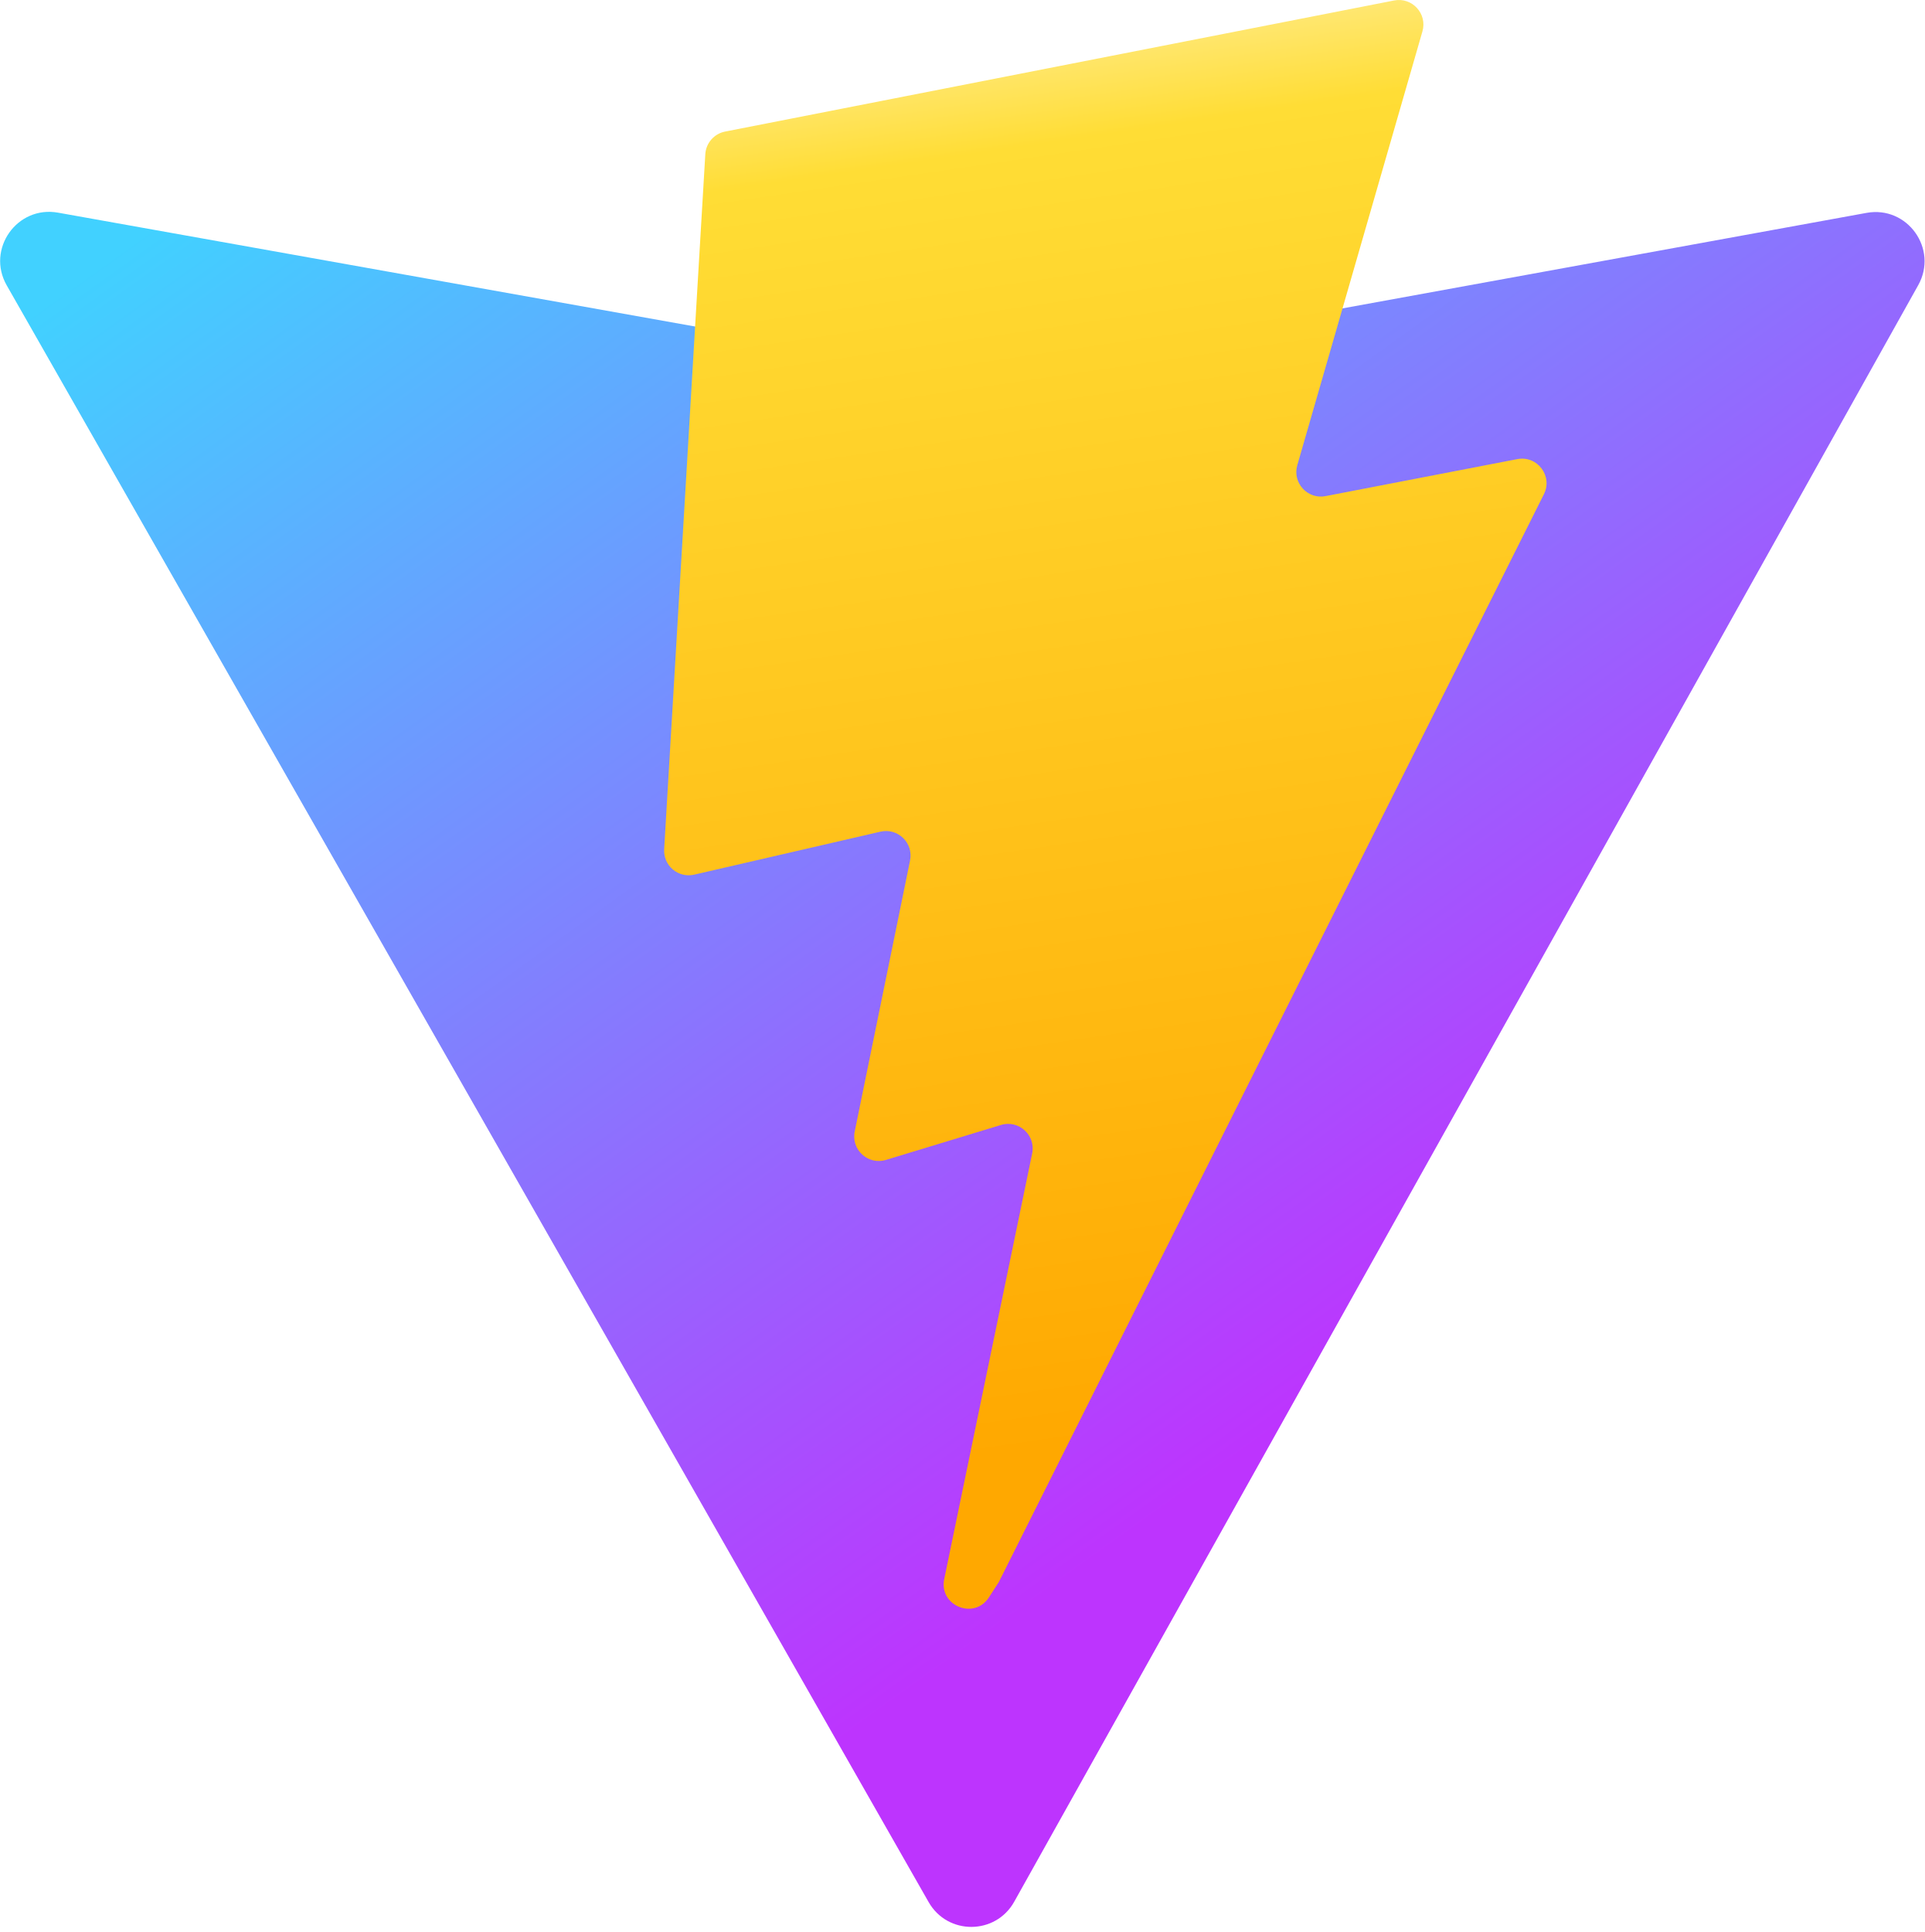
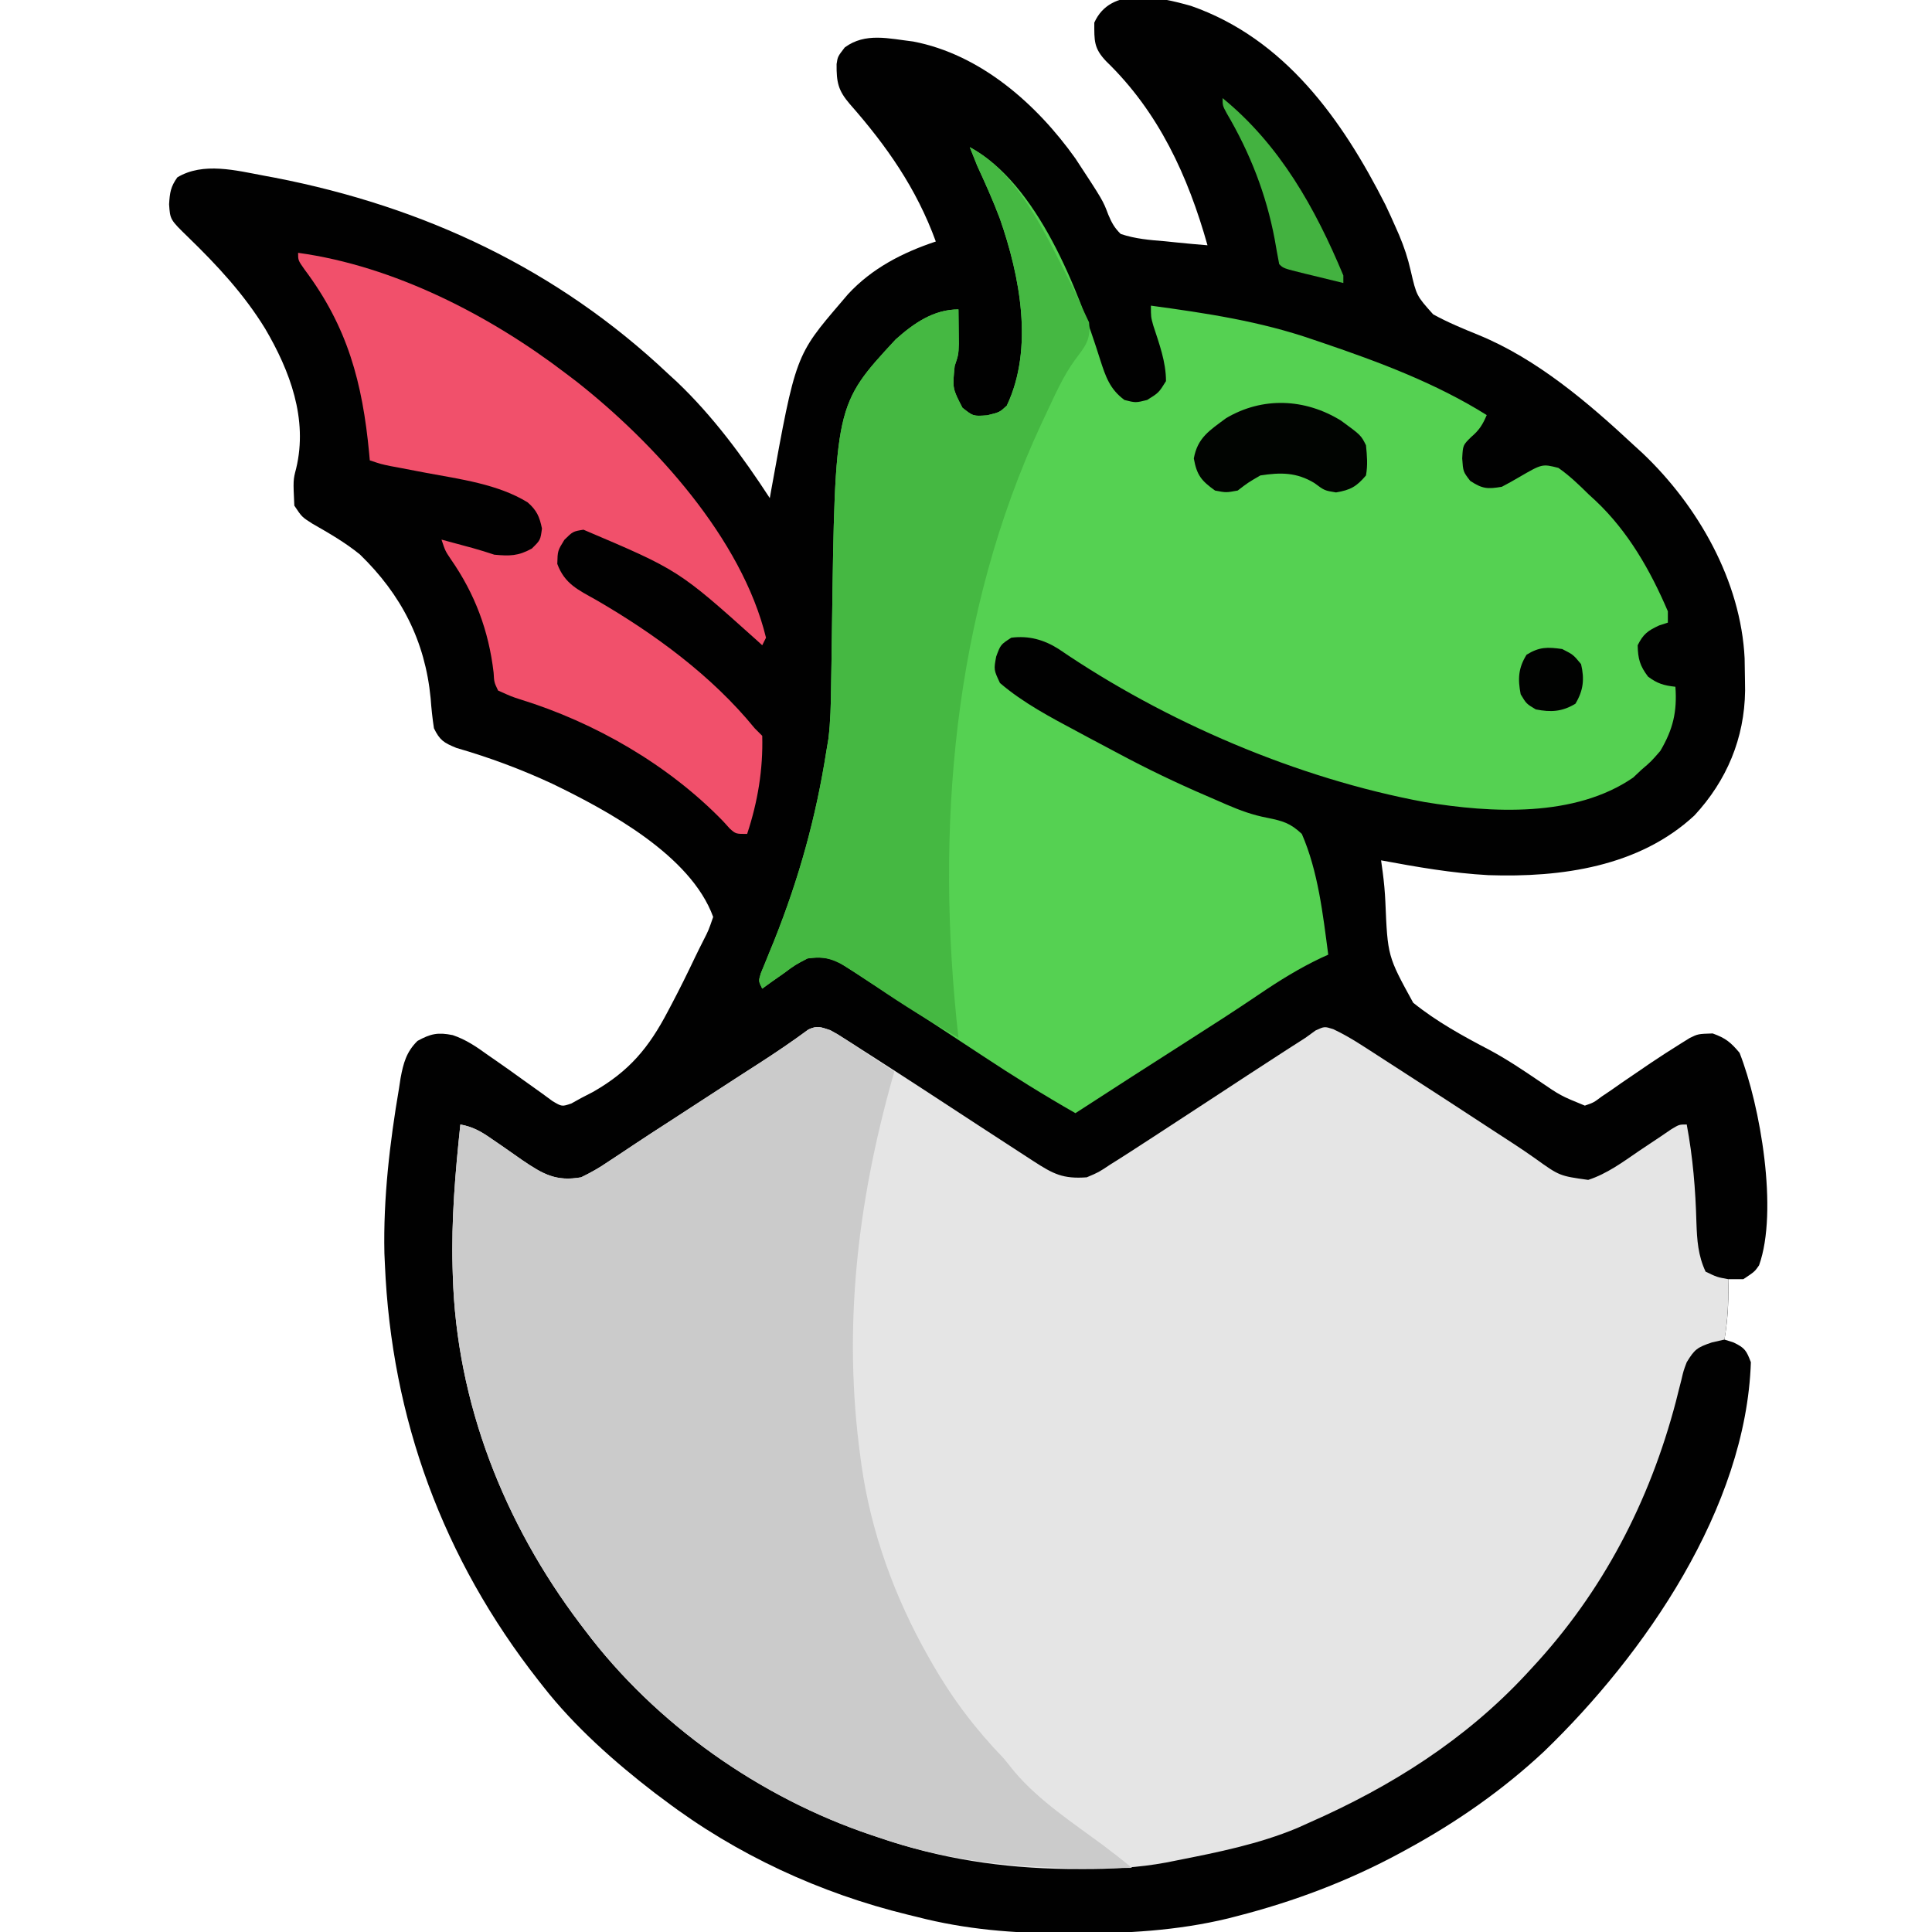
- <svg xmlns="http://www.w3.org/2000/svg" aria-hidden="true" role="img" class="iconify iconify--logos" width="31.88" height="32" preserveAspectRatio="xMidYMid meet" viewBox="0 0 256 257">
-   <defs>
-     <linearGradient id="IconifyId1813088fe1fbc01fb466" x1="-.828%" x2="57.636%" y1="7.652%" y2="78.411%">
-       <stop offset="0%" stop-color="#41D1FF" />
-       <stop offset="100%" stop-color="#BD34FE" />
-     </linearGradient>
-     <linearGradient id="IconifyId1813088fe1fbc01fb467" x1="43.376%" x2="50.316%" y1="2.242%" y2="89.03%">
-       <stop offset="0%" stop-color="#FFEA83" />
-       <stop offset="8.333%" stop-color="#FFDD35" />
-       <stop offset="100%" stop-color="#FFA800" />
-     </linearGradient>
-   </defs>
-   <path fill="url(#IconifyId1813088fe1fbc01fb466)" d="M255.153 37.938L134.897 252.976c-2.483 4.44-8.862 4.466-11.382.048L.875 37.958c-2.746-4.814 1.371-10.646 6.827-9.67l120.385 21.517a6.537 6.537 0 0 0 2.322-.004l117.867-21.483c5.438-.991 9.574 4.796 6.877 9.62Z" />
-   <path fill="url(#IconifyId1813088fe1fbc01fb467)" d="M185.432.063L96.44 17.501a3.268 3.268 0 0 0-2.634 3.014l-5.474 92.456a3.268 3.268 0 0 0 3.997 3.378l24.777-5.718c2.318-.535 4.413 1.507 3.936 3.838l-7.361 36.047c-.495 2.426 1.782 4.5 4.151 3.78l15.304-4.649c2.372-.72 4.652 1.36 4.15 3.788l-11.698 56.621c-.732 3.542 3.979 5.473 5.943 2.437l1.313-2.028l72.516-144.72c1.215-2.423-.88-5.186-3.54-4.672l-25.505 4.922c-2.396.462-4.435-1.77-3.759-4.114l16.646-57.705c.677-2.35-1.37-4.583-3.769-4.113Z" />
+ <svg xmlns="http://www.w3.org/2000/svg" version="1.1" width="512" height="512">
+   <path d="M0 0 C24.817 8.664 40.051 30.072 51.515 52.686 C52.484 54.714 53.412 56.753 54.312 58.812 C54.596 59.457 54.879 60.101 55.171 60.764 C56.507 63.933 57.469 66.849 58.238 70.223 C59.769 76.82 59.769 76.82 64.172 81.736 C68.057 83.888 72.119 85.547 76.227 87.223 C91.714 93.581 105.257 105.142 117.375 116.438 C118.139 117.136 118.904 117.835 119.691 118.555 C134.403 132.524 145.733 152.431 146.719 172.926 C146.764 174.867 146.796 176.808 146.812 178.75 C146.823 179.657 146.833 180.564 146.844 181.498 C146.679 194.093 141.989 205.288 133.43 214.527 C118.773 228.153 98.097 231.016 78.831 230.362 C69.239 229.847 59.807 228.191 50.375 226.438 C50.521 227.491 50.666 228.544 50.816 229.629 C51.153 232.213 51.389 234.75 51.507 237.355 C52.114 251.839 52.114 251.839 58.885 264.172 C65.13 269.205 72.036 272.988 79.121 276.692 C83.676 279.136 87.914 281.976 92.188 284.875 C97.96 288.814 97.96 288.814 104.375 291.438 C106.718 290.628 106.718 290.628 108.887 289 C109.728 288.434 110.569 287.868 111.436 287.285 C112.736 286.371 112.736 286.371 114.062 285.438 C115.774 284.269 117.486 283.102 119.199 281.938 C120.048 281.359 120.896 280.78 121.771 280.183 C124.413 278.412 127.075 276.688 129.777 275.008 C130.567 274.516 131.358 274.023 132.172 273.516 C134.375 272.438 134.375 272.438 138.25 272.312 C141.711 273.559 143.027 274.651 145.375 277.438 C150.876 291.407 155.686 319.374 150.543 333.766 C149.375 335.438 149.375 335.438 146.375 337.438 C145.055 337.438 143.735 337.438 142.375 337.438 C142.387 338.006 142.398 338.574 142.41 339.16 C142.467 344.044 142.195 348.623 141.375 353.438 C142.551 353.809 142.551 353.809 143.75 354.188 C146.803 355.641 147.196 356.363 148.375 359.438 C147.111 397.986 120.233 436.893 93.551 462.609 C82.645 472.799 70.459 481.297 57.375 488.438 C56.435 488.953 56.435 488.953 55.475 489.479 C41.716 496.919 27.272 502.372 12.125 506.25 C11.371 506.445 10.616 506.64 9.839 506.841 C-3.747 510.124 -17.283 510.845 -31.188 510.812 C-32.02 510.812 -32.853 510.812 -33.711 510.812 C-47.056 510.778 -59.66 509.788 -72.625 506.438 C-73.417 506.245 -74.209 506.052 -75.025 505.854 C-98.296 500.17 -120.506 489.932 -139.625 475.438 C-140.444 474.829 -141.262 474.221 -142.105 473.594 C-152.707 465.431 -163.364 456.002 -171.625 445.438 C-172.053 444.894 -172.482 444.351 -172.923 443.792 C-198.206 411.557 -211.903 374.418 -213.625 333.438 C-213.668 332.489 -213.71 331.54 -213.754 330.562 C-214.072 315.99 -212.32 301.156 -209.875 286.812 C-209.676 285.507 -209.676 285.507 -209.474 284.176 C-208.731 280.178 -207.932 277.195 -204.984 274.289 C-201.501 272.369 -199.555 271.964 -195.646 272.757 C-192.144 273.936 -189.347 275.841 -186.375 278 C-185.734 278.443 -185.093 278.886 -184.432 279.343 C-181.884 281.107 -179.361 282.903 -176.853 284.724 C-175.244 285.891 -173.622 287.04 -172 288.188 C-170.619 289.201 -170.619 289.201 -169.211 290.234 C-166.713 291.72 -166.713 291.72 -164.211 290.875 C-163.358 290.401 -162.504 289.926 -161.625 289.438 C-160.558 288.886 -159.49 288.334 -158.391 287.766 C-148.836 282.283 -143.688 276.113 -138.625 266.438 C-138.267 265.761 -137.909 265.085 -137.54 264.389 C-135.426 260.363 -133.41 256.299 -131.463 252.191 C-130.721 250.638 -129.947 249.101 -129.168 247.566 C-127.859 245.005 -127.859 245.005 -126.625 241.438 C-132.577 225.078 -154.527 213.272 -169.258 206.141 C-177.541 202.293 -185.912 199.177 -194.684 196.641 C-197.997 195.285 -199.069 194.639 -200.625 191.438 C-201.032 188.756 -201.31 186.195 -201.5 183.5 C-202.963 168.299 -209.276 156.021 -220.234 145.387 C-224.16 142.186 -228.482 139.707 -232.867 137.199 C-235.625 135.438 -235.625 135.438 -237.625 132.438 C-237.947 125.67 -237.947 125.67 -237.133 122.555 C-233.99 109.452 -238.795 96.705 -245.358 85.532 C-250.974 76.387 -258.066 68.755 -265.728 61.32 C-270.547 56.638 -270.547 56.638 -270.812 52.562 C-270.627 49.477 -270.403 47.927 -268.625 45.438 C-261.784 41.321 -253.058 43.611 -245.625 45 C-244.686 45.174 -243.747 45.348 -242.779 45.528 C-203.203 53.224 -167.986 69.738 -138.625 97.438 C-137.447 98.518 -137.447 98.518 -136.246 99.621 C-126.717 108.691 -118.789 119.432 -111.625 130.438 C-111.505 129.764 -111.385 129.09 -111.261 128.396 C-104.779 92.613 -104.779 92.613 -92.625 78.438 C-92.059 77.772 -91.493 77.107 -90.91 76.422 C-84.538 69.525 -76.44 65.376 -67.625 62.438 C-72.751 48.374 -80.639 37.116 -90.438 25.984 C-93.534 22.38 -93.961 20.203 -93.918 15.41 C-93.625 13.438 -93.625 13.438 -91.75 11 C-86.286 6.982 -80.079 8.675 -73.625 9.438 C-55.777 12.845 -40.888 26.015 -30.625 40.438 C-23.328 51.566 -23.328 51.566 -21.919 55.317 C-21.027 57.45 -20.285 58.815 -18.625 60.438 C-14.768 61.739 -10.918 62.054 -6.875 62.375 C-5.796 62.487 -4.717 62.598 -3.605 62.713 C-0.947 62.983 1.711 63.224 4.375 63.438 C-0.792 45.104 -8.536 28.171 -22.43 14.723 C-25.795 11.219 -25.625 9.231 -25.625 4.438 C-21.303 -5.235 -8.631 -2.442 0 0 Z " fill="#010101" transform="translate(315.625,1.5625)" />
+   <path d="M0 0 C1.833 0.977 1.833 0.977 3.738 2.195 C4.827 2.887 4.827 2.887 5.938 3.592 C6.722 4.098 7.505 4.604 8.312 5.125 C9.14 5.653 9.967 6.182 10.82 6.726 C20.339 12.822 29.794 19.017 39.252 25.205 C43.434 27.937 47.621 30.658 51.812 33.375 C52.518 33.833 53.223 34.292 53.95 34.764 C59.146 38.129 61.701 39.463 68 39 C71.167 37.663 71.167 37.663 74.312 35.562 C74.931 35.176 75.549 34.789 76.186 34.39 C78.471 32.948 80.736 31.476 83 30 C83.976 29.367 84.952 28.734 85.958 28.083 C91.526 24.468 97.083 20.836 102.629 17.188 C108.011 13.647 113.404 10.125 118.812 6.625 C119.815 5.975 119.815 5.975 120.837 5.311 C122.554 4.201 124.277 3.1 126 2 C126.87 1.368 127.74 0.737 128.637 0.086 C131 -1 131 -1 133.326 -0.266 C136.088 1.042 138.581 2.512 141.148 4.168 C142.64 5.126 142.64 5.126 144.162 6.104 C145.222 6.791 146.282 7.479 147.375 8.188 C148.475 8.896 149.576 9.605 150.709 10.336 C159.203 15.81 167.67 21.326 176.123 26.862 C177.868 28.005 179.617 29.142 181.37 30.274 C183.209 31.481 185.026 32.722 186.825 33.988 C193.283 38.628 193.283 38.628 200.892 39.684 C205.874 38.068 210.092 34.938 214.375 32 C216.339 30.684 218.305 29.371 220.273 28.062 C221.564 27.183 221.564 27.183 222.88 26.285 C225 25 225 25 227 25 C228.633 33.69 229.33 42.191 229.57 51.019 C229.731 55.654 230 59.724 232 64 C235.018 65.452 235.018 65.452 238 66 C238.111 71.458 237.917 76.615 237 82 C235.907 82.248 234.814 82.495 233.688 82.75 C229.732 84.091 229.086 84.594 227 88 C226.141 90.279 226.141 90.279 225.57 92.746 C225.218 94.116 225.218 94.116 224.858 95.513 C224.616 96.478 224.374 97.443 224.125 98.438 C217.149 124.97 204.723 148.873 186 169 C185.236 169.829 185.236 169.829 184.458 170.675 C168.276 188.082 148.652 200.465 127 210 C125.944 210.474 124.889 210.949 123.801 211.438 C113.628 215.693 102.784 217.867 92 220 C91.048 220.191 90.096 220.381 89.115 220.577 C81.587 221.969 74.273 222.35 66.625 222.312 C65.408 222.308 64.192 222.303 62.938 222.298 C45.655 222.077 29.34 219.621 13 214 C12.338 213.78 11.677 213.559 10.995 213.333 C-18.572 203.407 -46.226 183.976 -65 159 C-65.398 158.477 -65.796 157.954 -66.206 157.416 C-86.436 130.681 -99.053 98.695 -100 65 C-100.022 64.306 -100.044 63.611 -100.066 62.896 C-100.416 50.171 -99.339 37.647 -98 25 C-94.576 25.629 -92.348 26.947 -89.516 28.941 C-88.662 29.525 -87.809 30.108 -86.93 30.709 C-85.152 31.939 -83.381 33.178 -81.617 34.428 C-76.108 38.163 -72.684 40.164 -66 39 C-63.324 37.706 -61.163 36.477 -58.75 34.812 C-58.074 34.368 -57.398 33.924 -56.701 33.467 C-55.234 32.501 -53.772 31.528 -52.314 30.549 C-49.099 28.397 -45.849 26.303 -42.6 24.204 C-40.057 22.559 -37.52 20.906 -34.984 19.25 C-31.749 17.139 -28.51 15.034 -25.266 12.938 C-24.519 12.455 -23.772 11.972 -23.002 11.475 C-21.566 10.548 -20.128 9.623 -18.689 8.698 C-14.288 5.865 -9.974 2.938 -5.762 -0.172 C-3.407 -1.279 -2.445 -0.793 0 0 Z " fill="#E5E5E5" transform="translate(220,273)" />
+   <path d="M0 0 C17.922 9.604 28.729 37.765 34.567 56.35 C36.002 60.781 37.1 64.131 41 67 C43.957 67.75 43.957 67.75 47 67 C50.083 65.083 50.083 65.083 52 62 C52 56.877 50.193 52.079 48.621 47.234 C48 45 48 45 48 42 C62.697 43.998 76.964 46.133 91 51 C92.259 51.425 92.259 51.425 93.544 51.859 C108.472 56.93 123.587 62.581 137 71 C135.901 73.565 135.027 74.977 132.875 76.812 C130.684 78.972 130.684 78.972 130.5 82.5 C130.742 85.993 130.742 85.993 132.625 88.438 C135.839 90.552 137.187 90.647 141 90 C142.523 89.21 144.022 88.372 145.5 87.5 C151.695 83.901 151.695 83.901 156 85 C158.943 87.065 161.448 89.477 164 92 C164.601 92.552 165.201 93.103 165.82 93.672 C174.477 101.824 180.356 112.144 185 123 C185 123.99 185 124.98 185 126 C184.237 126.248 183.474 126.495 182.688 126.75 C179.656 128.16 178.492 129.016 177 132 C177.075 135.593 177.576 137.44 179.75 140.312 C182.225 142.169 183.953 142.661 187 143 C187.48 149.605 186.38 154.272 183 160 C180.562 162.812 180.562 162.812 178 165 C177.278 165.681 176.556 166.361 175.812 167.062 C160.381 177.693 138.262 176.484 120.527 173.549 C86.818 167.302 51.848 152.315 23.562 133 C19.658 130.524 15.63 129.401 11 130 C8.167 131.833 8.167 131.833 7 135 C6.353 138.488 6.353 138.488 8 142 C14.142 147.285 21.509 151.137 28.625 154.938 C29.586 155.455 30.547 155.972 31.536 156.505 C34.352 158.014 37.174 159.51 40 161 C40.747 161.394 41.493 161.788 42.262 162.194 C49.927 166.208 57.722 169.81 65.688 173.188 C66.489 173.538 67.291 173.888 68.117 174.249 C71.759 175.807 74.967 176.994 78.883 177.734 C82.978 178.574 84.928 179.111 88 182 C92.331 191.965 93.581 203.299 95 214 C94.452 214.245 93.904 214.49 93.34 214.742 C87.406 217.54 81.995 220.895 76.581 224.574 C70.335 228.81 63.988 232.88 57.625 236.938 C47.726 243.255 37.849 249.605 28 256 C19.568 251.197 11.408 246.1 3.312 240.75 C2.171 239.999 1.029 239.249 -0.113 238.499 C-2.37 237.017 -4.625 235.534 -6.88 234.05 C-12.999 230.029 -19.134 226.033 -25.303 222.09 C-26.89 221.071 -28.467 220.036 -30.043 219 C-30.916 218.443 -31.788 217.886 -32.688 217.312 C-33.745 216.626 -33.745 216.626 -34.824 215.926 C-37.81 214.655 -39.774 214.593 -43 215 C-46.282 216.706 -46.282 216.706 -49.375 219 C-50.435 219.743 -51.494 220.485 -52.586 221.25 C-53.383 221.827 -54.179 222.405 -55 223 C-56 221 -56 221 -55.367 218.916 C-55.016 218.064 -54.666 217.213 -54.305 216.336 C-53.921 215.387 -53.537 214.438 -53.141 213.461 C-52.723 212.442 -52.306 211.424 -51.875 210.375 C-45.242 193.747 -40.773 177.69 -38 160 C-37.735 158.424 -37.735 158.424 -37.466 156.817 C-36.902 152.193 -36.808 147.646 -36.754 142.992 C-36.721 141.014 -36.688 139.036 -36.654 137.059 C-36.607 133.99 -36.563 130.922 -36.523 127.853 C-35.713 68.295 -35.713 68.295 -19.625 50.938 C-14.785 46.633 -9.569 43 -3 43 C-2.973 44.937 -2.954 46.875 -2.938 48.812 C-2.926 49.891 -2.914 50.97 -2.902 52.082 C-3 55 -3 55 -4 58 C-4.599 63.921 -4.599 63.921 -1.938 69.062 C0.918 71.323 0.918 71.323 4.625 71.062 C7.92 70.258 7.92 70.258 9.812 68.5 C17.03 53.306 13.272 34.137 8 19 C6.208 14.234 4.136 9.622 2 5 C1.322 3.338 0.651 1.673 0 0 Z " fill="#55D152" transform="translate(257,39)" />
+   <path d="M0 0 C2.015 1.123 2.015 1.123 4.109 2.504 C5.241 3.244 5.241 3.244 6.395 3.998 C7.172 4.514 7.949 5.031 8.75 5.562 C9.543 6.083 10.336 6.603 11.152 7.139 C13.105 8.421 15.054 9.708 17 11 C16.759 11.849 16.759 11.849 16.513 12.715 C7.226 45.785 3.346 78.84 8 113 C8.091 113.686 8.182 114.372 8.276 115.078 C10.789 132.994 17.089 150.302 26 166 C26.386 166.679 26.771 167.359 27.168 168.059 C32.565 177.411 38.5 185.211 46 193 C46.989 194.2 47.97 195.408 48.938 196.625 C55.428 204.261 64.256 210.025 72.273 215.957 C74.893 217.92 77.455 219.941 80 222 C56.798 222.497 35.062 221.59 13 214 C12.338 213.78 11.677 213.559 10.995 213.333 C-18.572 203.407 -46.226 183.976 -65 159 C-65.398 158.477 -65.796 157.954 -66.206 157.416 C-86.436 130.681 -99.053 98.695 -100 65 C-100.022 64.306 -100.044 63.611 -100.066 62.896 C-100.416 50.171 -99.339 37.647 -98 25 C-94.576 25.629 -92.348 26.947 -89.516 28.941 C-88.662 29.525 -87.809 30.108 -86.93 30.709 C-85.152 31.939 -83.381 33.178 -81.617 34.428 C-76.108 38.163 -72.684 40.164 -66 39 C-63.324 37.706 -61.163 36.477 -58.75 34.812 C-58.074 34.368 -57.398 33.924 -56.701 33.467 C-55.234 32.501 -53.772 31.528 -52.314 30.549 C-49.099 28.397 -45.849 26.303 -42.6 24.204 C-40.057 22.559 -37.52 20.906 -34.984 19.25 C-31.749 17.139 -28.51 15.034 -25.266 12.938 C-24.519 12.455 -23.772 11.972 -23.002 11.475 C-21.566 10.548 -20.128 9.623 -18.689 8.698 C-14.288 5.865 -9.974 2.938 -5.762 -0.172 C-3.398 -1.283 -2.456 -0.81 0 0 Z " fill="#CBCBCB" transform="translate(220,273)" />
+   <path d="M0 0 C12.765 6.841 20.023 22.868 26.375 35.375 C26.709 36.029 27.043 36.683 27.387 37.356 C28.309 39.218 29.161 41.099 30 43 C30.793 44.69 30.793 44.69 31.602 46.414 C32.132 51.19 30.536 52.813 27.75 56.554 C24.748 60.75 22.688 65.405 20.5 70.062 C20.021 71.079 19.542 72.096 19.048 73.143 C-4.533 123.755 -9.202 181.009 -3 236 C-10.442 231.815 -17.608 227.363 -24.658 222.553 C-26.428 221.352 -28.209 220.17 -30 219 C-30.592 218.607 -31.184 218.215 -31.794 217.81 C-35.698 215.374 -38.422 214.227 -43 215 C-46.282 216.706 -46.282 216.706 -49.375 219 C-50.435 219.743 -51.494 220.485 -52.586 221.25 C-53.383 221.827 -54.179 222.405 -55 223 C-56 221 -56 221 -55.367 218.916 C-55.016 218.064 -54.666 217.213 -54.305 216.336 C-53.921 215.387 -53.537 214.438 -53.141 213.461 C-52.723 212.442 -52.306 211.424 -51.875 210.375 C-45.242 193.747 -40.773 177.69 -38 160 C-37.735 158.424 -37.735 158.424 -37.466 156.817 C-36.902 152.193 -36.808 147.646 -36.754 142.992 C-36.721 141.014 -36.688 139.036 -36.654 137.059 C-36.607 133.99 -36.563 130.922 -36.523 127.853 C-35.713 68.295 -35.713 68.295 -19.625 50.938 C-14.785 46.633 -9.569 43 -3 43 C-2.973 44.937 -2.954 46.875 -2.938 48.812 C-2.926 49.891 -2.914 50.97 -2.902 52.082 C-3 55 -3 55 -4 58 C-4.599 63.921 -4.599 63.921 -1.938 69.062 C0.918 71.323 0.918 71.323 4.625 71.062 C7.92 70.258 7.92 70.258 9.812 68.5 C17.03 53.306 13.272 34.137 8 19 C6.208 14.234 4.136 9.622 2 5 C1.322 3.338 0.651 1.673 0 0 Z " fill="#45B842" transform="translate(257,39)" />
+   <path d="M0 0 C25.41 3.485 50.85 16.591 71 32 C71.933 32.708 72.867 33.415 73.828 34.145 C94.444 50.39 117.607 75.723 124 102 C123.67 102.66 123.34 103.32 123 104 C122.36 103.416 122.36 103.416 121.707 102.82 C100.836 84.086 100.836 84.086 75.625 73.375 C72.826 73.833 72.826 73.833 70.562 76.062 C68.78 78.956 68.78 78.956 68.688 82.438 C70.64 87.736 74.217 89.312 79 92 C94.429 100.946 109.673 112.094 121 126 C121.66 126.66 122.32 127.32 123 128 C123.238 136.96 121.808 145.505 119 154 C116 154 116 154 114.414 152.602 C113.824 151.949 113.233 151.297 112.625 150.625 C98.108 135.66 78.655 124.452 58.769 118.311 C56.578 117.605 56.578 117.605 53 116 C51.957 113.828 51.957 113.828 51.812 111.25 C50.52 100.146 46.854 90.356 40.453 81.172 C39 79 39 79 38 76 C39.771 76.478 41.542 76.958 43.312 77.438 C44.299 77.704 45.285 77.971 46.301 78.246 C48.215 78.781 50.114 79.371 52 80 C56.064 80.376 58.335 80.368 61.938 78.375 C64.219 76.135 64.219 76.135 64.625 73.062 C63.989 69.948 63.254 68.257 60.852 66.147 C53.035 61.306 42.834 59.966 33.938 58.312 C31.738 57.893 29.539 57.473 27.34 57.051 C26.385 56.872 25.429 56.693 24.445 56.509 C22 56 22 56 19 55 C18.919 54.088 18.919 54.088 18.836 53.158 C17.051 34.344 13.116 19.64 1.723 4.441 C0 2 0 2 0 0 Z " fill="#F1506B" transform="translate(79,67)" />
+   <path d="M0 0 C5.289 3.863 5.289 3.863 6.625 6.535 C6.909 9.469 7.12 11.686 6.625 14.535 C4.099 17.507 2.52 18.383 -1.312 19.035 C-4.375 18.535 -4.375 18.535 -7.062 16.535 C-11.776 13.689 -15.991 13.698 -21.375 14.535 C-24.648 16.439 -24.648 16.439 -27.375 18.535 C-30.438 19.098 -30.438 19.098 -33.375 18.535 C-37.01 15.927 -38.209 14.465 -39 10.035 C-38.011 4.496 -34.783 2.584 -30.438 -0.652 C-20.797 -6.358 -9.556 -5.894 0 0 Z " fill="#010401" transform="translate(355.375,111.4648)" />
+   <path d="M0 0 C15.169 12.383 24.535 29.109 32 47 C32 47.66 32 48.32 32 49 C29.353 48.358 26.708 47.712 24.062 47.062 C23.308 46.88 22.553 46.698 21.775 46.51 C16.113 45.113 16.113 45.113 15 44 C14.579 41.817 14.189 39.628 13.812 37.438 C11.572 25.512 7.261 14.494 1.102 4.039 C0 2 0 2 0 0 Z " fill="#43B240" transform="translate(324,26)" />
+   <path d="M0 0 C2.938 1.5 2.938 1.5 5 4 C5.935 8.003 5.614 10.977 3.5 14.5 C-0.036 16.622 -2.979 16.791 -7 16 C-9.5 14.5 -9.5 14.5 -11 12 C-11.797 7.95 -11.641 5.026 -9.438 1.5 C-6.036 -0.593 -3.929 -0.551 0 0 Z " fill="#010201" transform="translate(414,172)" />
</svg>
